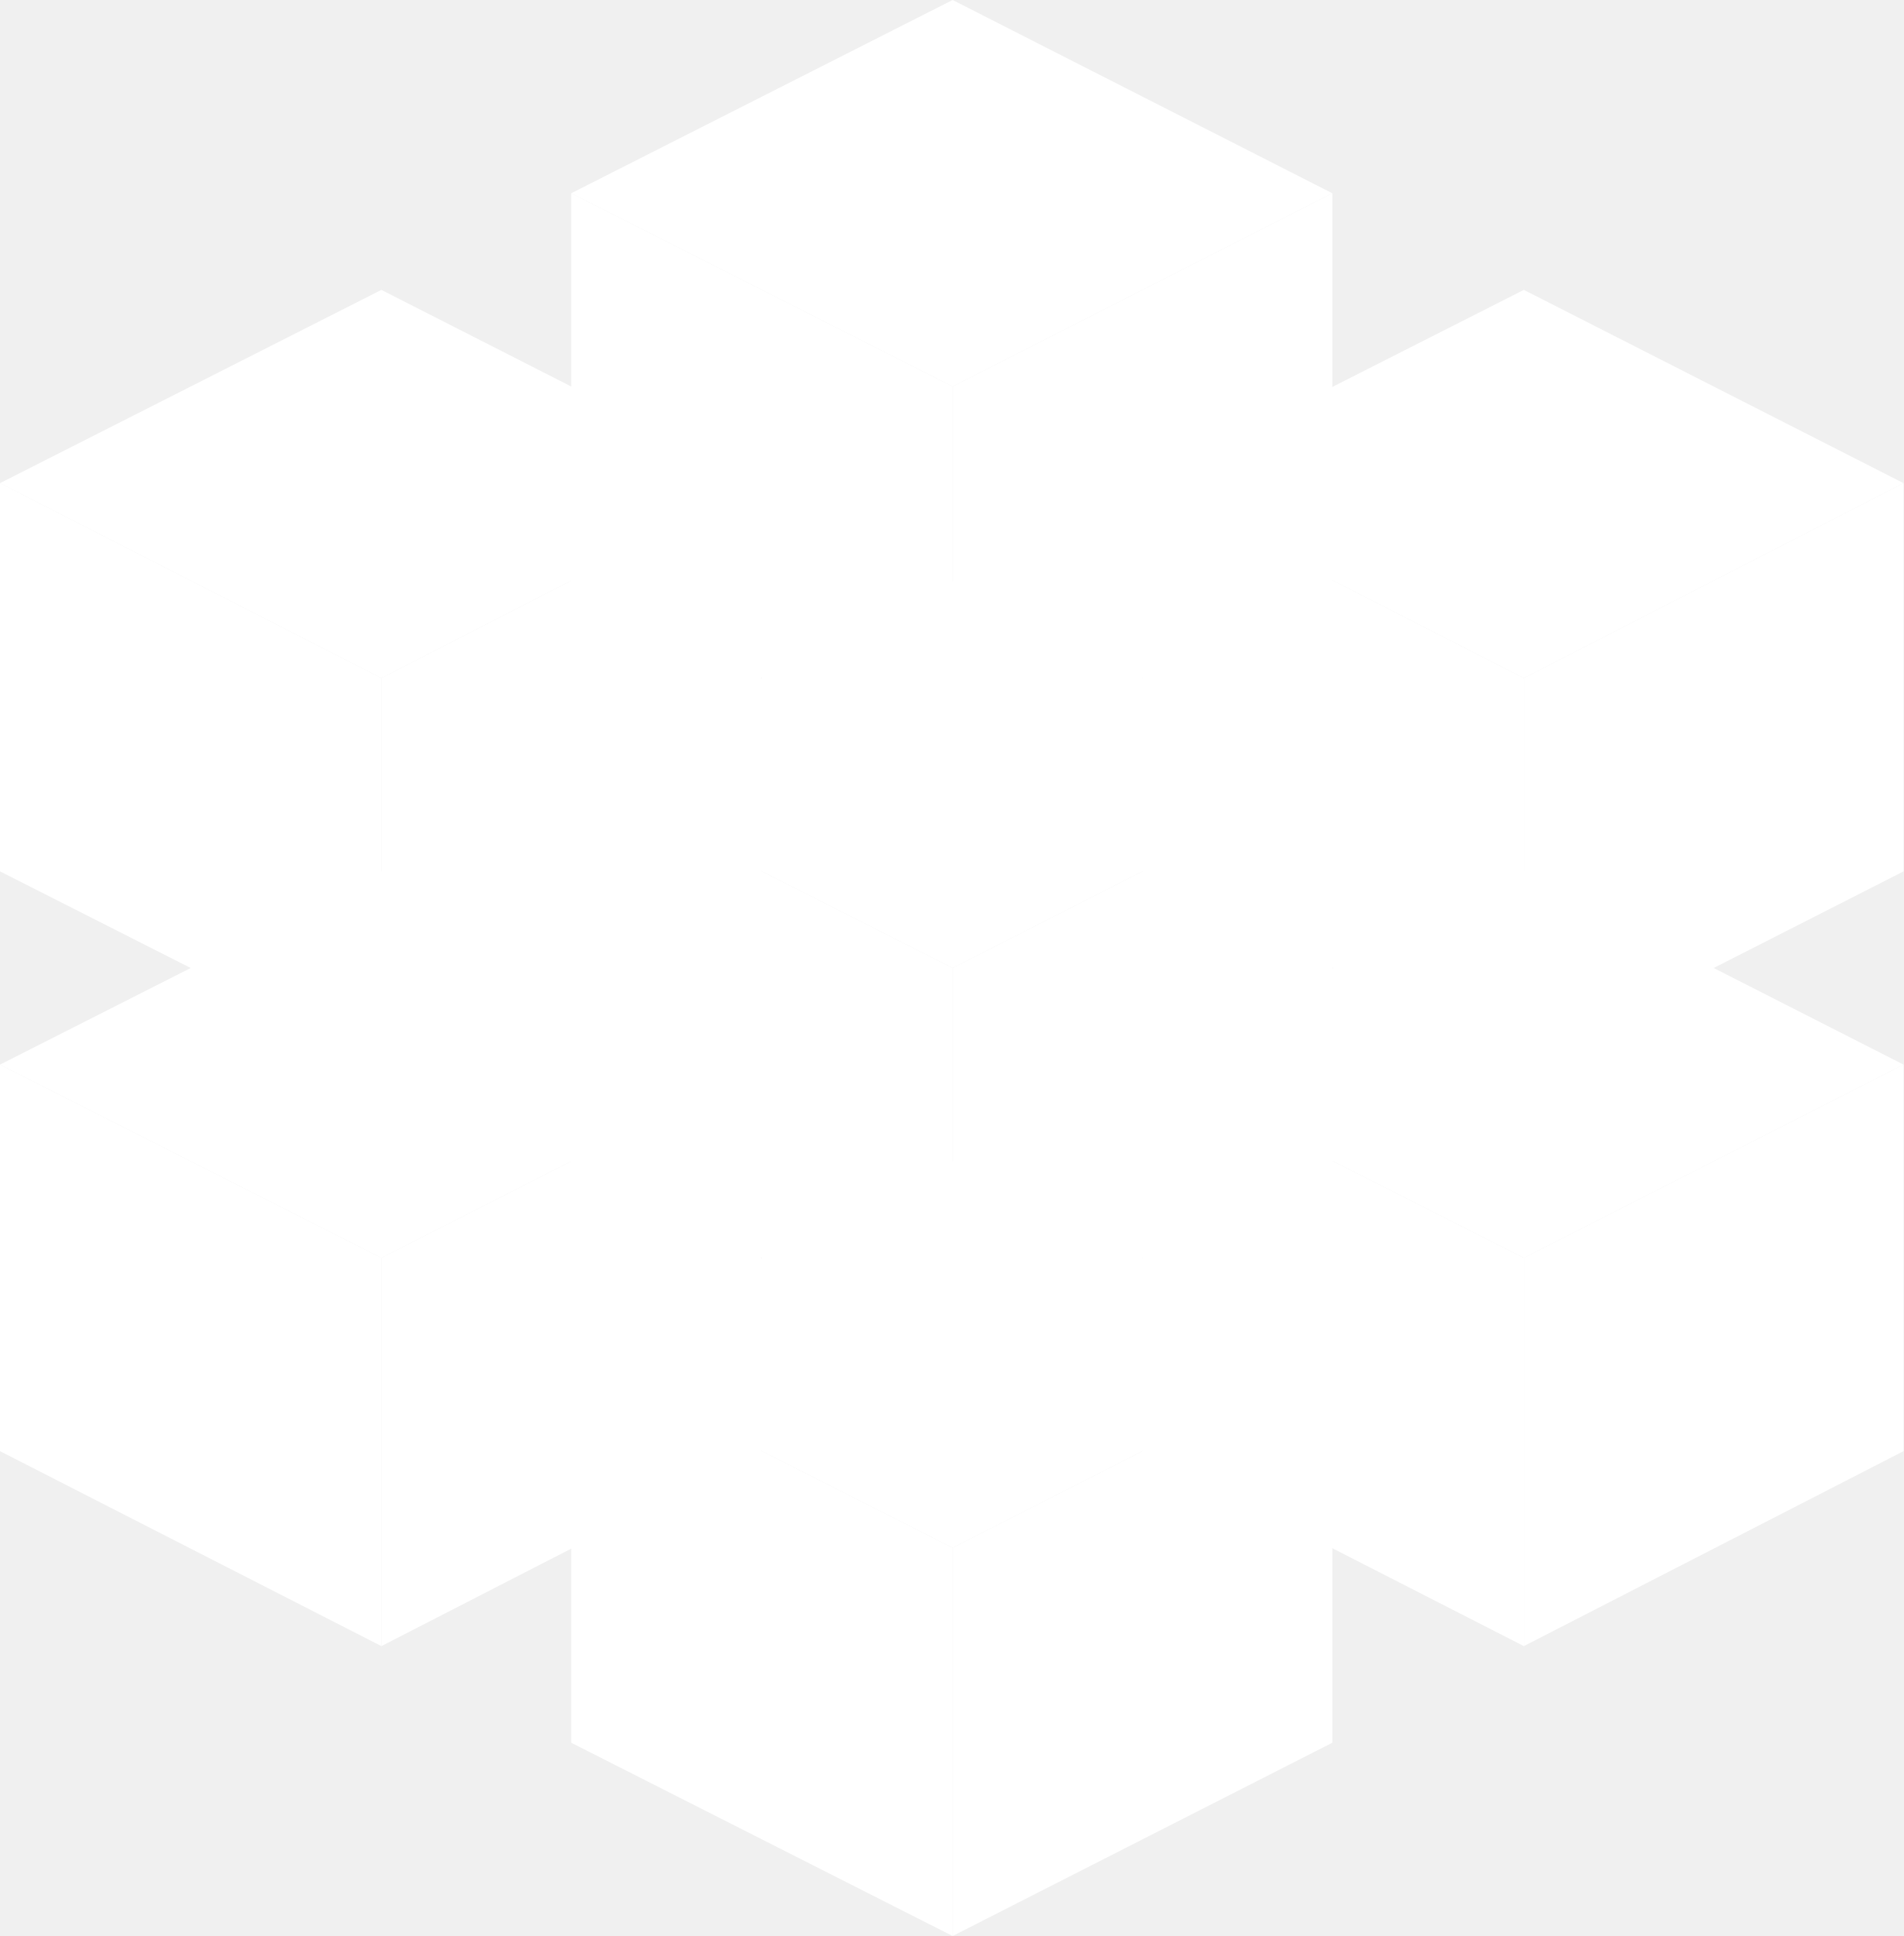
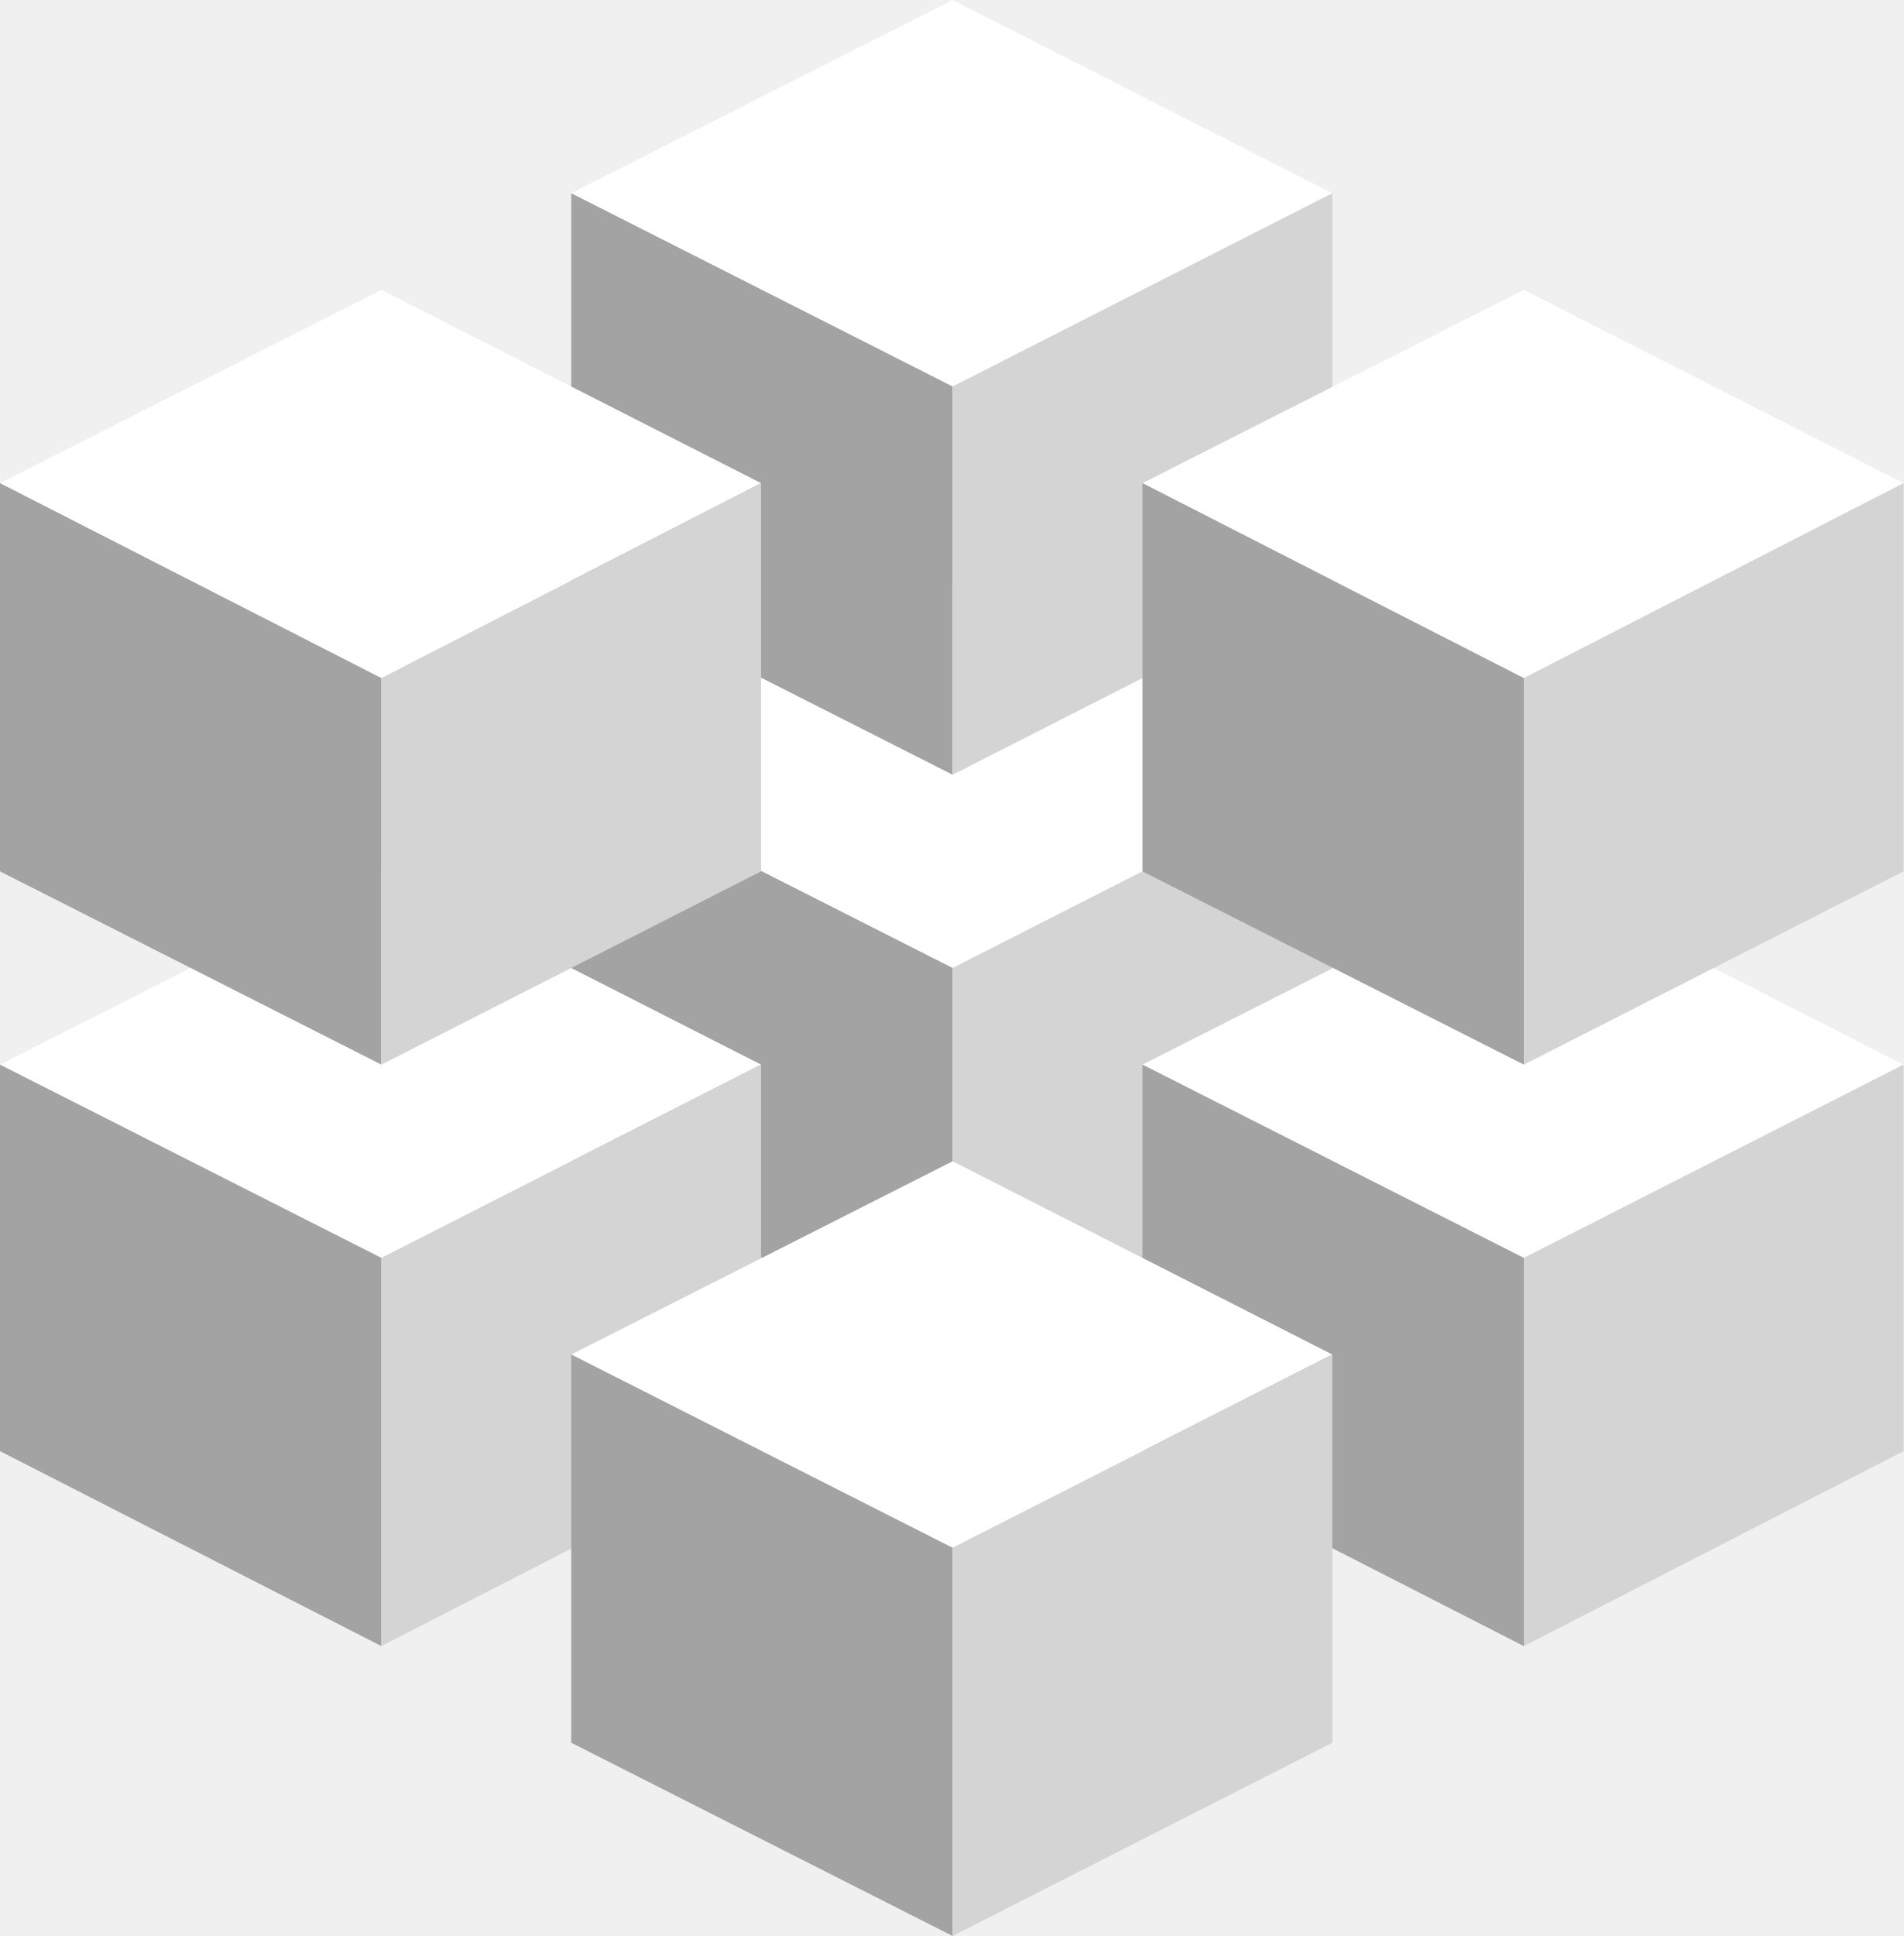
- <svg xmlns="http://www.w3.org/2000/svg" xml:space="preserve" viewBox="0 0 112.3 114.2" y="0px" x="0px" id="Layer_1" version="1.1" width="112.3" height="114.2">
-   <defs id="defs1868">
-     <filter id="filter1874" style="color-interpolation-filters:sRGB" x="0" y="0" width="1" height="1">
-       <feColorMatrix id="feColorMatrix1872" values="0.21 0.72 0.072 0 0 0.21 0.72 0.072 0 0 0.21 0.72 0.072 0 0 0 0 0 1 0 " />
-     </filter>
-     <filter id="filter1878" style="color-interpolation-filters:sRGB" x="0" y="0" width="1" height="1">
-       <feColorMatrix id="feColorMatrix1876" values="0.21 0.72 0.072 0 0 0.21 0.72 0.072 0 0 0.21 0.72 0.072 0 0 0 0 0 1 0 " />
-     </filter>
-     <filter id="filter1882" style="color-interpolation-filters:sRGB" x="0" y="0" width="1" height="1">
-       <feColorMatrix id="feColorMatrix1880" values="0.21 0.72 0.072 0 0 0.21 0.72 0.072 0 0 0.21 0.72 0.072 0 0 0 0 0 1 0 " />
-     </filter>
-     <filter id="filter1886" style="color-interpolation-filters:sRGB" x="0" y="0" width="1" height="1">
-       <feColorMatrix id="feColorMatrix1884" values="0.21 0.72 0.072 0 0 0.21 0.72 0.072 0 0 0.21 0.72 0.072 0 0 0 0 0 1 0 " />
-     </filter>
-     <filter id="filter1890" style="color-interpolation-filters:sRGB" x="0" y="0" width="1" height="1">
-       <feColorMatrix id="feColorMatrix1888" values="0.21 0.72 0.072 0 0 0.21 0.72 0.072 0 0 0.21 0.72 0.072 0 0 0 0 0 1 0 " />
-     </filter>
-     <filter id="filter1894" style="color-interpolation-filters:sRGB" x="0" y="0" width="1" height="1">
-       <feColorMatrix id="feColorMatrix1892" values="0.21 0.72 0.072 0 0 0.21 0.72 0.072 0 0 0.21 0.72 0.072 0 0 0 0 0 1 0 " />
-     </filter>
-     <filter id="filter1898" style="color-interpolation-filters:sRGB" x="0" y="0" width="1" height="1">
-       <feColorMatrix id="feColorMatrix1896" values="0.21 0.72 0.072 0 0 0.21 0.72 0.072 0 0 0.21 0.72 0.072 0 0 0 0 0 1 0 " />
-     </filter>
-     <filter id="filter1902" style="color-interpolation-filters:sRGB" x="0" y="0" width="1" height="1">
-       <feColorMatrix id="feColorMatrix1900" values="0.21 0.72 0.072 0 0 0.21 0.72 0.072 0 0 0.21 0.72 0.072 0 0 0 0 0 1 0 " />
-     </filter>
-     <filter id="filter1906" style="color-interpolation-filters:sRGB" x="0" y="0" width="1" height="1">
-       <feColorMatrix id="feColorMatrix1904" values="0.21 0.72 0.072 0 0 0.21 0.72 0.072 0 0 0.21 0.72 0.072 0 0 0 0 0 1 0 " />
-     </filter>
-   </defs>
-   <style id="style1781" type="text/css">
- 	.st0{fill:#FFB259;}
- 	.st1{fill:#6F2277;}
- 	.st2{fill:#FD495C;}
- 	.st3{fill:#009ADE;}
- 	.st4{fill:#003764;}
+ <svg xmlns="http://www.w3.org/2000/svg" version="1.1" id="Layer_1" x="0px" y="0px" viewBox="0 0 112.3 114.2" xml:space="preserve" width="112.3" height="114.2">
+   <defs id="defs3662" />
+   <style type="text/css" id="style3575">
+ 	.st0{fill:#FFFFFF;}
+ 	.st1{fill:#A3A3A3;}
+ 	.st2{fill:#D4D4D4;}
+ 	.st3{fill:#FFFFFF;}
+ 	.st4{fill:#FFFFFF;}
</style>
-   <g style="fill:#ffffff;fill-opacity:1;filter:url(#filter1906)" id="g1825">
-     <polygon style="fill:#ffffff;fill-opacity:1" id="polygon1783" points="78.6,45.7 56.2,57.1 33.7,45.7 56.2,34.3 " class="st0" />
-     <polygon style="fill:#ffffff;fill-opacity:1" id="polygon1785" points="56.2,79.9 33.7,68.5 33.7,45.7 56.2,57.1 " class="st1" />
-     <polygon style="fill:#ffffff;fill-opacity:1" id="polygon1787" points="56.2,79.9 56.2,57.1 78.6,45.7 78.6,68.5 " class="st2" />
-     <polygon style="fill:#ffffff;fill-opacity:1" id="polygon1789" points="112.3,62.8 89.9,74.2 67.4,62.8 89.9,51.4 " class="st0" />
-     <polygon style="fill:#ffffff;fill-opacity:1" id="polygon1791" points="89.9,97.1 67.4,85.6 67.4,62.8 89.9,74.2 " class="st1" />
-     <polygon style="fill:#ffffff;fill-opacity:1" id="polygon1793" points="89.9,97.1 89.9,74.2 112.3,62.8 112.3,85.6 " class="st2" />
-     <polygon style="fill:#ffffff;fill-opacity:1" id="polygon1795" points="44.9,62.8 22.5,74.2 0,62.8 22.5,51.4 " class="st0" />
-     <polygon style="fill:#ffffff;fill-opacity:1" id="polygon1797" points="22.5,97.1 0,85.6 0,62.8 22.5,74.2 " class="st1" />
-     <polygon style="fill:#ffffff;fill-opacity:1" id="polygon1799" points="22.5,97.1 22.5,74.2 44.9,62.8 44.9,85.6 " class="st2" />
-     <polygon style="fill:#ffffff;fill-opacity:1" id="polygon1801" points="78.6,79.9 56.2,91.3 33.7,79.9 56.2,68.5 " class="st0" />
-     <polygon style="fill:#ffffff;fill-opacity:1" id="polygon1803" points="56.2,114.2 33.7,102.8 33.7,79.9 56.2,91.3 " class="st1" />
-     <polygon style="fill:#ffffff;fill-opacity:1" id="polygon1805" points="56.2,114.2 56.2,91.3 78.6,79.9 78.6,102.8 " class="st2" />
-     <polygon style="fill:#ffffff;fill-opacity:1" id="polygon1807" points="78.6,11.4 56.2,22.8 33.7,11.4 56.2,0 " class="st0" />
-     <polygon style="fill:#ffffff;fill-opacity:1" id="polygon1809" points="56.2,45.7 33.7,34.3 33.7,11.4 56.2,22.8 " class="st1" />
-     <polygon style="fill:#ffffff;fill-opacity:1" id="polygon1811" points="56.2,45.7 56.2,22.8 78.6,11.4 78.6,34.3 " class="st2" />
-     <polygon style="fill:#ffffff;fill-opacity:1" id="polygon1813" points="112.3,28.5 89.9,40 67.4,28.5 89.9,17.1 " class="st0" />
-     <polygon style="fill:#ffffff;fill-opacity:1" id="polygon1815" points="89.9,62.8 67.4,51.4 67.4,28.5 89.9,40 " class="st1" />
-     <polygon style="fill:#ffffff;fill-opacity:1" id="polygon1817" points="89.9,62.8 89.9,40 112.3,28.5 112.3,51.4 " class="st2" />
-     <polygon style="fill:#ffffff;fill-opacity:1" id="polygon1819" points="44.9,28.5 22.5,40 0,28.5 22.5,17.1 " class="st0" />
-     <polygon style="fill:#ffffff;fill-opacity:1" id="polygon1821" points="22.5,62.8 0,51.4 0,28.5 22.5,40 " class="st1" />
-     <polygon style="fill:#ffffff;fill-opacity:1" id="polygon1823" points="22.5,62.8 22.5,40 44.9,28.5 44.9,51.4 " class="st2" />
+   <g id="g3619">
+     <polygon class="st0" points="78.6,45.7 56.2,57.1 33.7,45.7 56.2,34.3 " id="polygon3577" />
+     <polygon class="st1" points="56.2,79.9 33.7,68.5 33.7,45.7 56.2,57.1 " id="polygon3579" />
+     <polygon class="st2" points="56.2,79.9 56.2,57.1 78.6,45.7 78.6,68.5 " id="polygon3581" />
+     <polygon class="st0" points="112.3,62.8 89.9,74.2 67.4,62.8 89.9,51.4 " id="polygon3583" />
+     <polygon class="st1" points="89.9,97.1 67.4,85.6 67.4,62.8 89.9,74.2 " id="polygon3585" />
+     <polygon class="st2" points="89.9,97.1 89.9,74.2 112.3,62.8 112.3,85.6 " id="polygon3587" />
+     <polygon class="st0" points="44.9,62.8 22.5,74.2 0,62.8 22.5,51.4 " id="polygon3589" />
+     <polygon class="st1" points="22.5,97.1 0,85.6 0,62.8 22.5,74.2 " id="polygon3591" />
+     <polygon class="st2" points="22.5,97.1 22.5,74.2 44.9,62.8 44.9,85.6 " id="polygon3593" />
+     <polygon class="st0" points="78.6,79.9 56.2,91.3 33.7,79.9 56.2,68.5 " id="polygon3595" />
+     <polygon class="st1" points="56.2,114.2 33.7,102.8 33.7,79.9 56.2,91.3 " id="polygon3597" />
+     <polygon class="st2" points="56.2,114.2 56.2,91.3 78.6,79.9 78.6,102.8 " id="polygon3599" />
+     <polygon class="st0" points="78.6,11.4 56.2,22.8 33.7,11.4 56.2,0 " id="polygon3601" />
+     <polygon class="st1" points="56.2,45.7 33.7,34.3 33.7,11.4 56.2,22.8 " id="polygon3603" />
+     <polygon class="st2" points="56.2,45.7 56.2,22.8 78.6,11.4 78.6,34.3 " id="polygon3605" />
+     <polygon class="st0" points="112.3,28.5 89.9,40 67.4,28.5 89.9,17.1 " id="polygon3607" />
+     <polygon class="st1" points="89.9,62.8 67.4,51.4 67.4,28.5 89.9,40 " id="polygon3609" />
+     <polygon class="st2" points="89.9,62.8 89.9,40 112.3,28.5 112.3,51.4 " id="polygon3611" />
+     <polygon class="st0" points="44.9,28.5 22.5,40 0,28.5 22.5,17.1 " id="polygon3613" />
+     <polygon class="st1" points="22.5,62.8 0,51.4 0,28.5 22.5,40 " id="polygon3615" />
+     <polygon class="st2" points="22.5,62.8 22.5,40 44.9,28.5 44.9,51.4 " id="polygon3617" />
  </g>
</svg>
